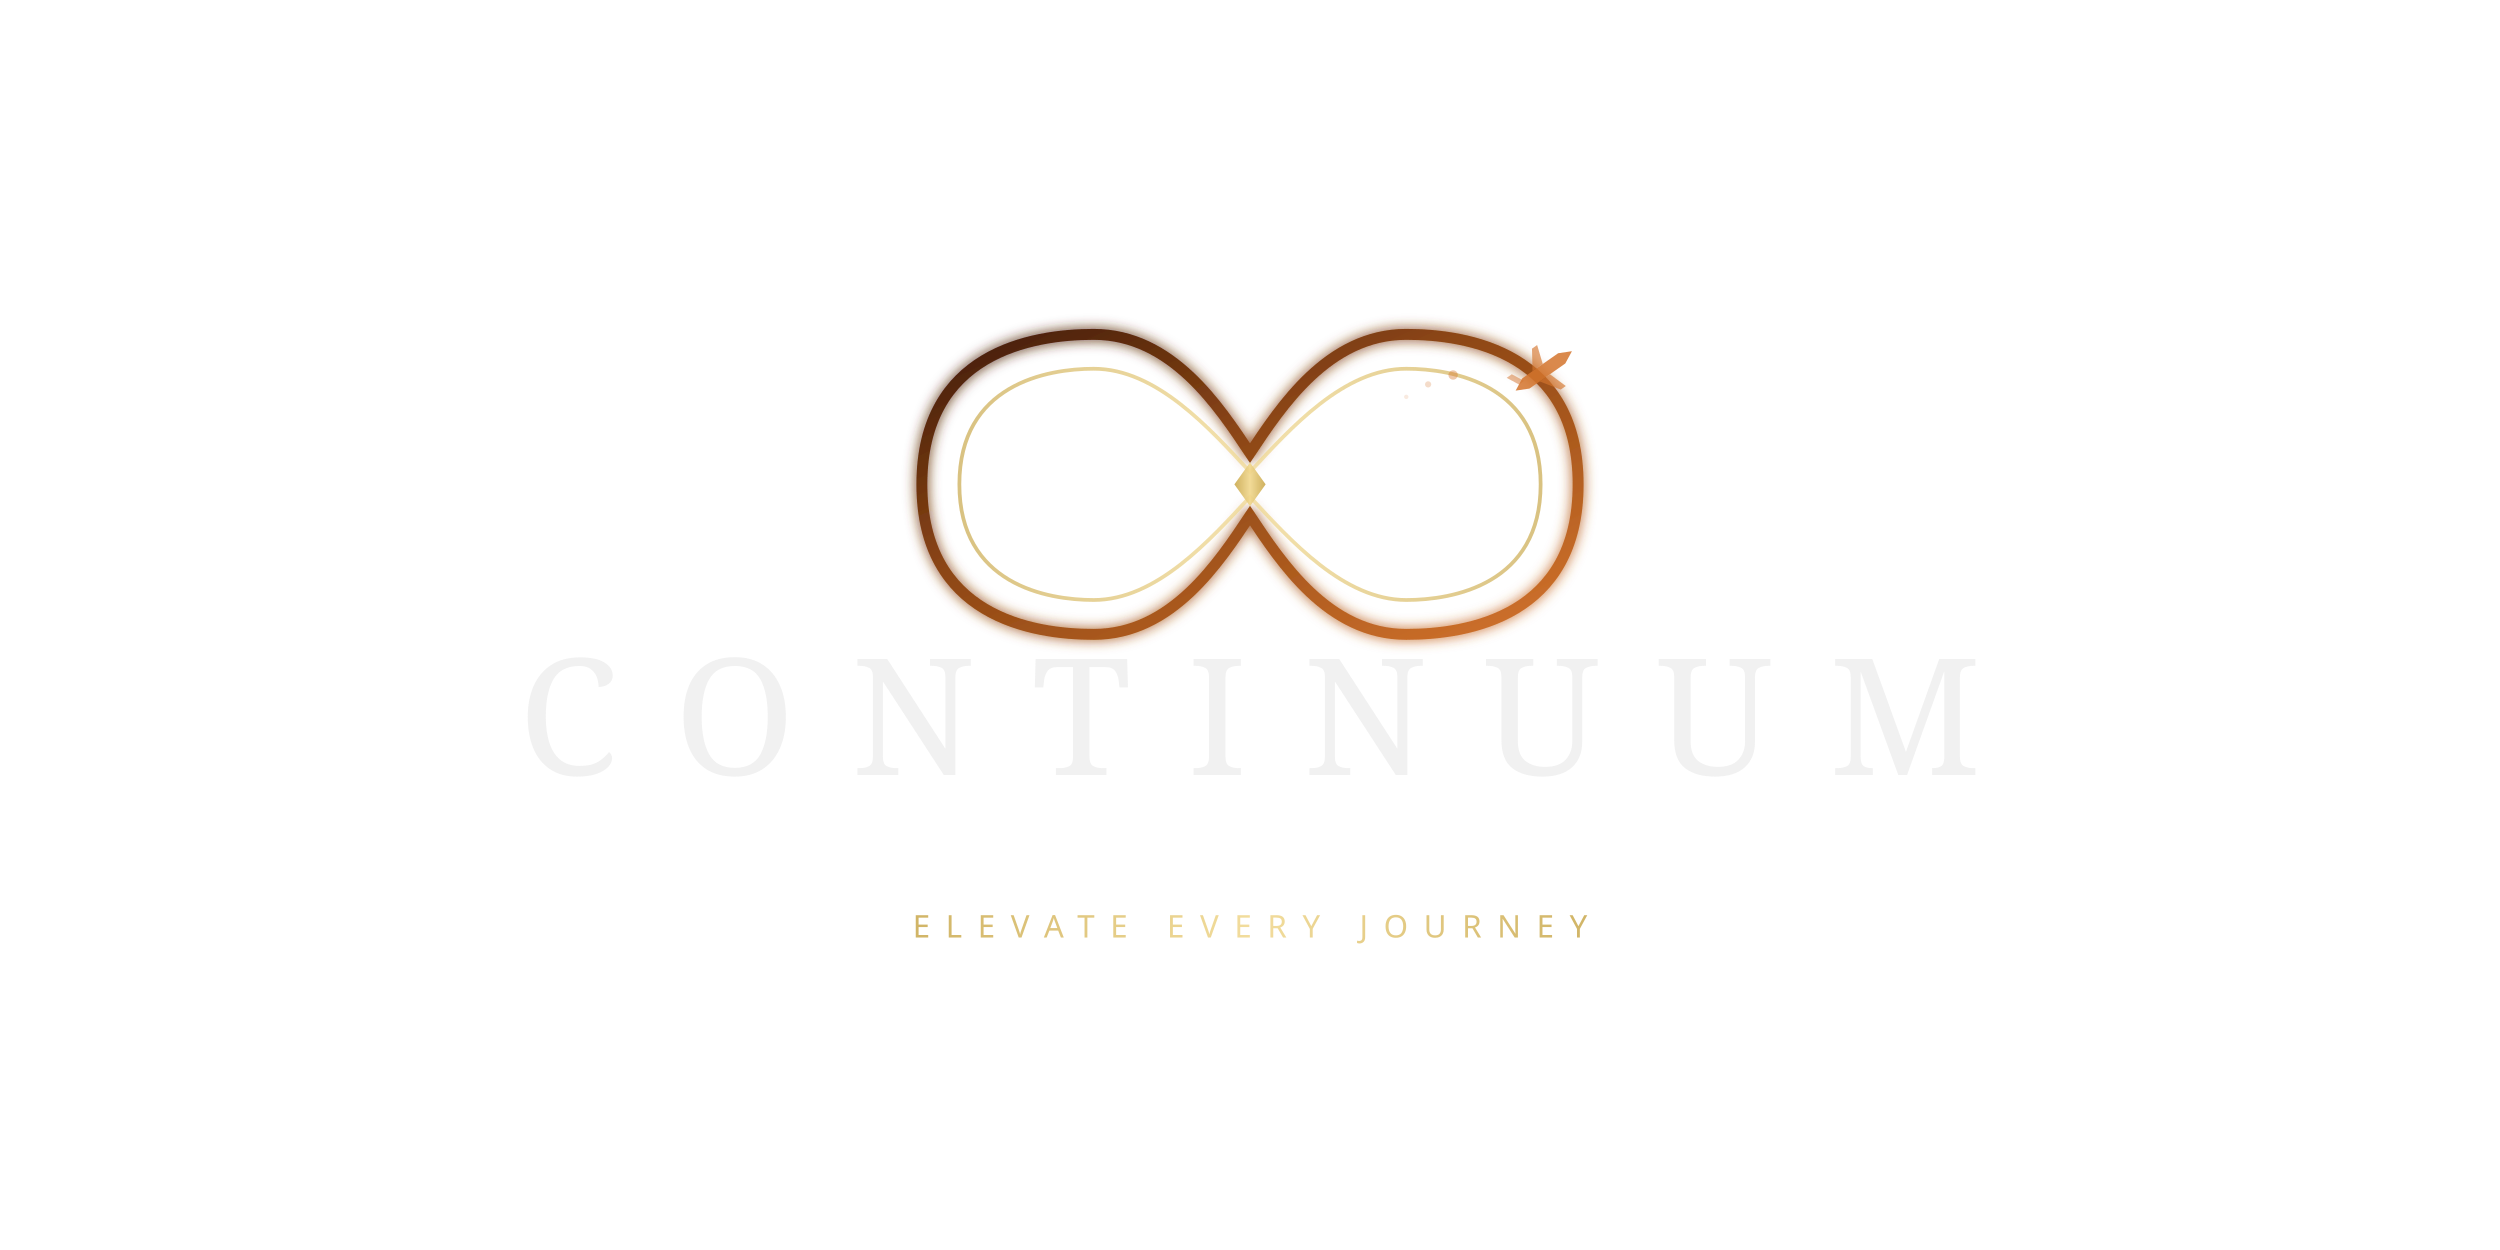
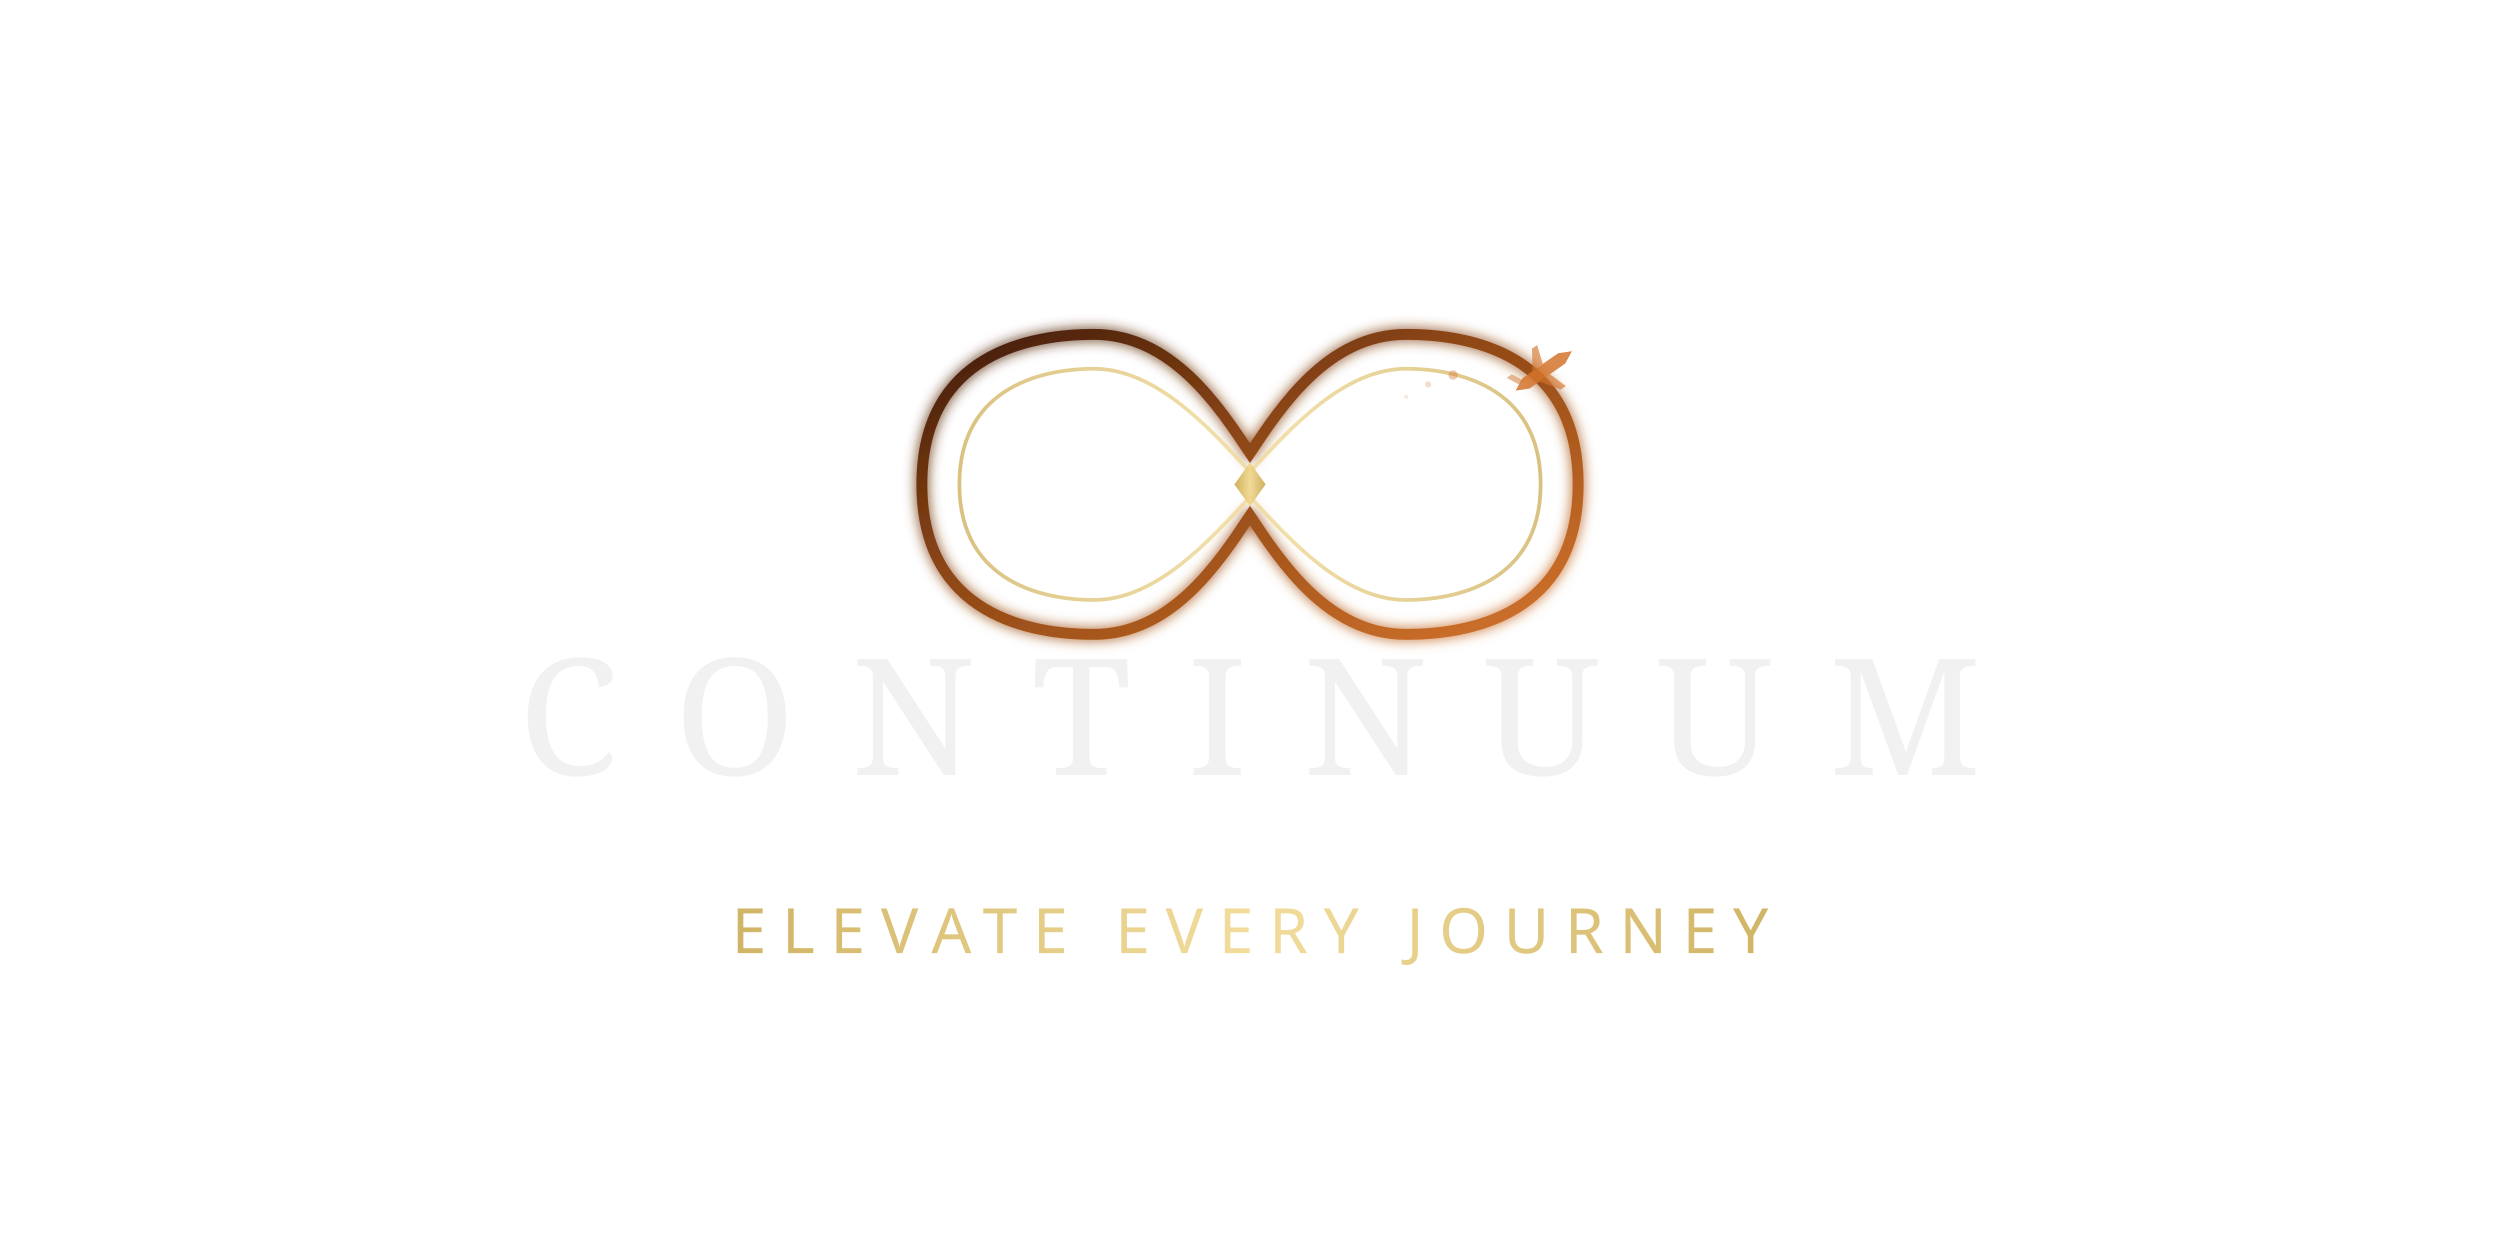
<svg xmlns="http://www.w3.org/2000/svg" viewBox="0 0 800 400" width="800" height="400">
  <defs>
    <linearGradient id="tealGrad" x1="0%" y1="0%" x2="100%" y2="100%">
      <stop offset="0%" stop-color="#3E1A0D" />
      <stop offset="40%" stop-color="#8B4513" />
      <stop offset="100%" stop-color="#D4742D" />
    </linearGradient>
    <linearGradient id="goldGrad" x1="0%" y1="0%" x2="100%" y2="0%">
      <stop offset="0%" stop-color="#C9A84C" />
      <stop offset="50%" stop-color="#F0D78C" />
      <stop offset="100%" stop-color="#C9A84C" />
    </linearGradient>
    <filter id="glow" x="-20%" y="-20%" width="140%" height="140%">
      <feGaussianBlur stdDeviation="2" result="blur" />
      <feComposite in="SourceGraphic" in2="blur" operator="over" />
    </filter>
  </defs>
  <g transform="translate(400, 155)">
    <path d="       M -105,0       C -105,-42 -70,-48 -50,-48       C -25,-48 -10,-25 0,-10       C 10,-25 25,-48 50,-48       C 70,-48 105,-42 105,0       C 105,42 70,48 50,48       C 25,48 10,25 0,10       C -10,25 -25,48 -50,48       C -70,48 -105,42 -105,0       Z     " fill="none" stroke="url(#tealGrad)" stroke-width="3.5" stroke-linecap="round" filter="url(#glow)" />
    <path d="       M -93,0       C -93,-32 -65,-37 -50,-37       C -30,-37 -13,-18 0,-4       C 13,-18 30,-37 50,-37       C 65,-37 93,-32 93,0       C 93,32 65,37 50,37       C 30,37 13,18 0,4       C -13,18 -30,37 -50,37       C -65,37 -93,32 -93,0       Z     " fill="none" stroke="url(#goldGrad)" stroke-width="1.2" stroke-linecap="round" opacity="0.7" />
    <polygon points="0,-7 5,0 0,7 -5,0" fill="url(#goldGrad)" opacity="0.9" />
    <g transform="translate(85,-30) rotate(-35)">
      <path d="         M 0,0         L 4,-2         L 18,-2         L 22,0         L 18,2         L 4,2         Z       " fill="#D4742D" opacity="0.85" />
      <path d="         M 8,-2         L 12,-8         L 14,-8         L 12,-2         Z       " fill="#D4742D" opacity="0.65" />
      <path d="         M 8,2         L 12,8         L 14,8         L 12,2         Z       " fill="#D4742D" opacity="0.65" />
      <path d="         M 2,-1         L 0,-5         L 2,-5         L 4,-1         Z       " fill="#D4742D" opacity="0.5" />
    </g>
    <circle cx="65" cy="-35" r="1.5" fill="#D4742D" opacity="0.4" />
    <circle cx="57" cy="-32" r="1" fill="#D4742D" opacity="0.25" />
    <circle cx="50" cy="-28" r="0.7" fill="#D4742D" opacity="0.15" />
  </g>
  <text x="400" y="248" text-anchor="middle" font-family="'Didot', 'Playfair Display', 'Georgia', serif" font-size="52" font-weight="400" letter-spacing="18" fill="#F0F0F0" opacity="0.95">
    CONTINUUM
  </text>
  <line x1="285" y1="268" x2="375" y2="268" stroke="url(#goldGrad)" stroke-width="0.5" opacity="0.5" />
  <line x1="425" y1="268" x2="515" y2="268" stroke="url(#goldGrad)" stroke-width="0.5" opacity="0.5" />
-   <text x="400" y="300" text-anchor="middle" font-family="'Futura', 'Avenir', 'Trebuchet MS', sans-serif" font-size="10" font-weight="300" letter-spacing="5" fill="url(#goldGrad)" opacity="0.85">
+   <text x="400" y="305" text-anchor="middle" font-family="'Futura', 'Avenir', 'Trebuchet MS', sans-serif" font-size="20" font-weight="300" letter-spacing="5" fill="url(#goldGrad)" opacity="0.85">
    ELEVATE EVERY JOURNEY
  </text>
</svg>
